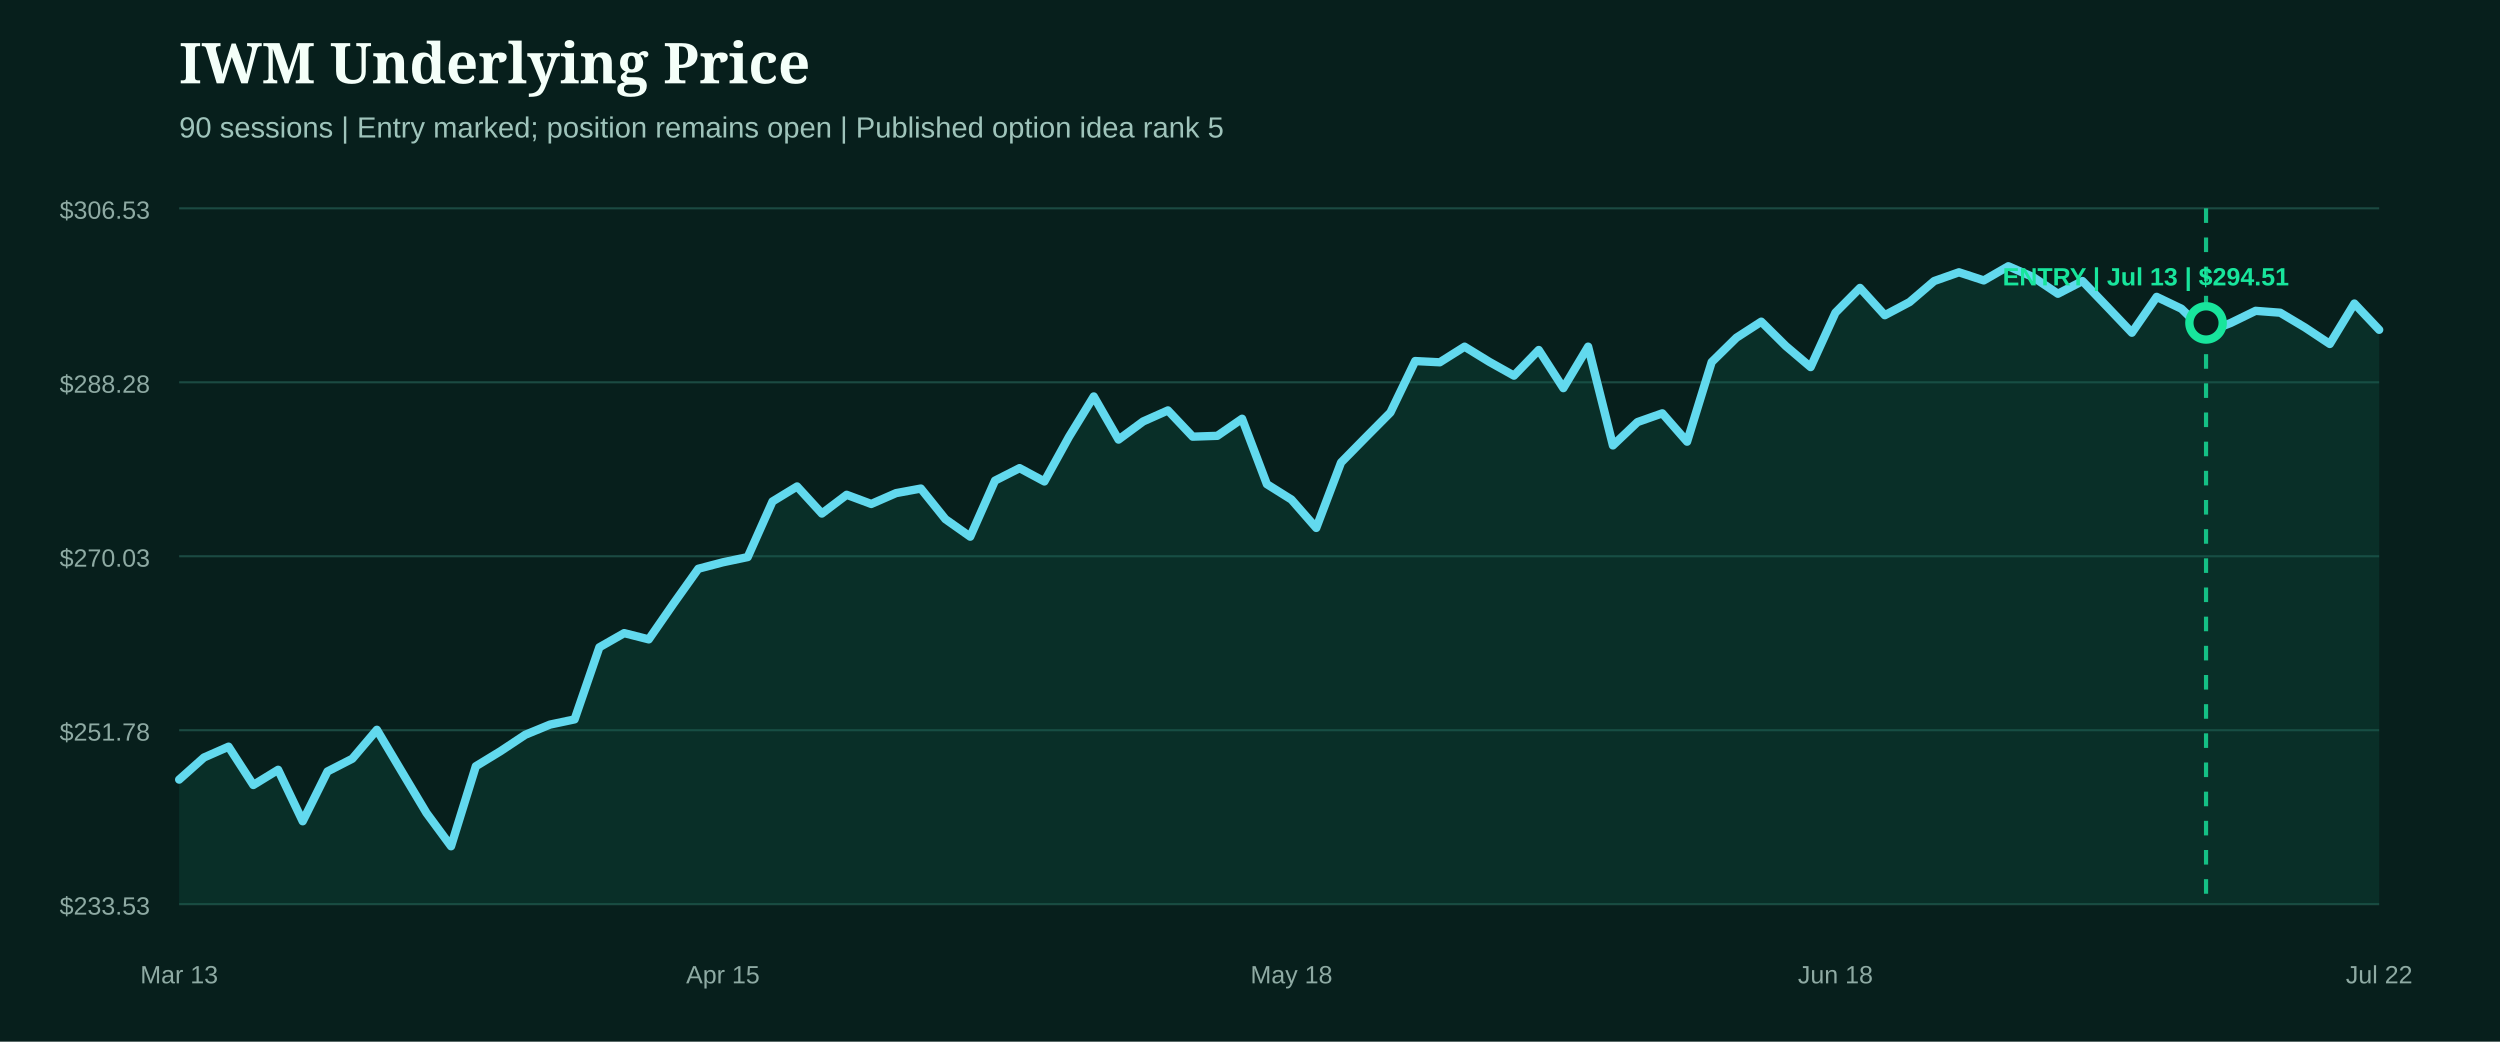
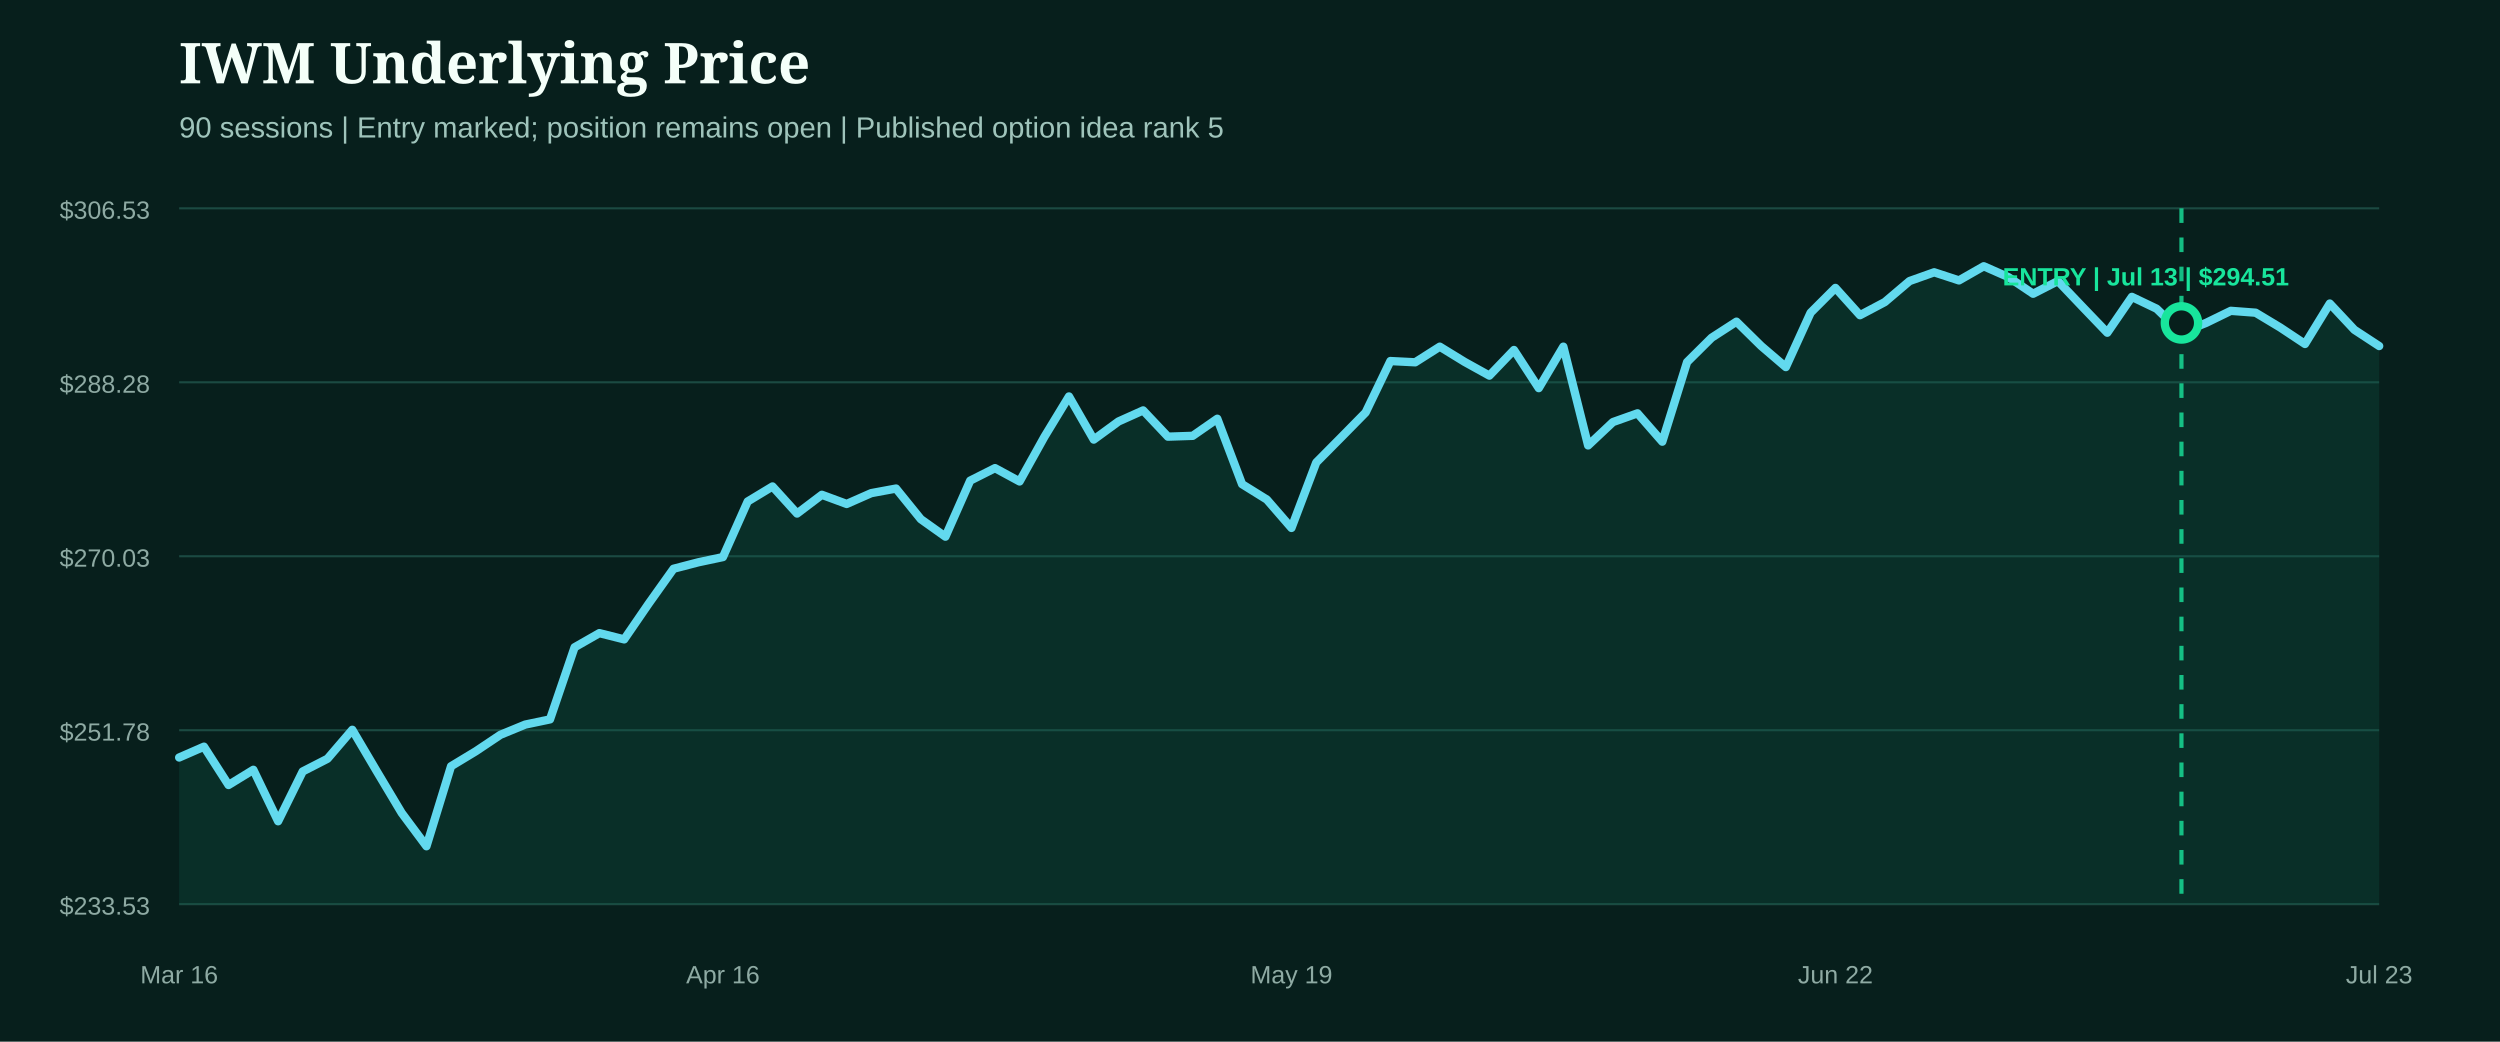
<svg xmlns="http://www.w3.org/2000/svg" width="1200" height="500" viewBox="0 0 1200 500" role="img" aria-label="IWM underlying price from entry">
  <rect width="1200" height="500" fill="#071f1c" />
  <style>.head{fill:#f4fff9;font:800 27px Georgia,serif}.sub{fill:#9fc4bb;font:14px Arial,sans-serif}.axis{fill:#8eaaa3;font:12px Arial,sans-serif}.marker{font:800 12px Arial,sans-serif}</style>
  <text x="86" y="40" class="head">IWM Underlying Price</text>
  <text x="86" y="66" class="sub">90 sessions | Entry marked; position remains open | Published option idea rank 5</text>
  <line x1="86" x2="1142" y1="100.0" y2="100.0" stroke="#1b4a42" stroke-width="1" />
  <text x="72" y="105.0" text-anchor="end" class="axis">$306.53</text>
  <line x1="86" x2="1142" y1="183.5" y2="183.5" stroke="#1b4a42" stroke-width="1" />
  <text x="72" y="188.5" text-anchor="end" class="axis">$288.28</text>
  <line x1="86" x2="1142" y1="267.0" y2="267.0" stroke="#1b4a42" stroke-width="1" />
  <text x="72" y="272.0" text-anchor="end" class="axis">$270.03</text>
  <line x1="86" x2="1142" y1="350.5" y2="350.5" stroke="#1b4a42" stroke-width="1" />
  <text x="72" y="355.5" text-anchor="end" class="axis">$251.78</text>
  <line x1="86" x2="1142" y1="434.0" y2="434.0" stroke="#1b4a42" stroke-width="1" />
  <text x="72" y="439.0" text-anchor="end" class="axis">$233.53</text>
-   <path d="M86.0,374.2 L97.9,363.6 L109.7,358.4 L121.6,376.8 L133.5,369.5 L145.3,394.2 L157.2,370.3 L169.1,364.2 L180.9,350.3 L192.8,370.3 L204.7,390.2 L216.5,406.2 L228.4,367.8 L240.2,360.6 L252.1,352.7 L264.0,347.8 L275.8,345.3 L287.7,310.7 L299.6,303.9 L311.4,306.9 L323.3,289.7 L335.2,273.0 L347.0,269.9 L358.9,267.4 L370.8,240.7 L382.6,233.5 L394.5,246.5 L406.4,237.5 L418.2,241.9 L430.1,236.7 L442.0,234.5 L453.8,249.2 L465.7,257.6 L477.6,230.7 L489.4,224.7 L501.3,231.1 L513.1,209.7 L525.0,190.3 L536.9,211.0 L548.7,202.3 L560.6,197.0 L572.5,209.6 L584.3,209.2 L596.2,201.0 L608.1,232.4 L619.9,239.8 L631.8,253.4 L643.7,222.0 L655.5,210.0 L667.4,198.0 L679.3,173.3 L691.1,173.9 L703.0,166.4 L714.9,173.7 L726.7,180.3 L738.6,168.0 L750.4,186.3 L762.3,166.4 L774.2,213.8 L786.0,202.6 L797.9,198.4 L809.8,212.0 L821.6,173.8 L833.5,162.1 L845.4,154.4 L857.2,166.1 L869.1,176.2 L881.0,150.1 L892.8,138.2 L904.7,151.3 L916.6,145.0 L928.4,134.9 L940.3,130.7 L952.2,134.6 L964.0,127.8 L975.9,133.0 L987.8,141.0 L999.6,134.9 L1011.5,147.3 L1023.3,159.7 L1035.2,142.5 L1047.1,148.2 L1058.9,159.7 L1070.8,155.0 L1082.7,149.2 L1094.5,150.1 L1106.4,157.2 L1118.3,165.1 L1130.1,145.7 L1142.0,158.3 L1142.0,434.0 L86.0,434.0 Z" fill="#0f5949" opacity="0.28" />
-   <path d="M86.0,374.2 L97.9,363.6 L109.7,358.4 L121.6,376.8 L133.5,369.5 L145.3,394.2 L157.2,370.3 L169.1,364.2 L180.9,350.3 L192.8,370.3 L204.7,390.2 L216.5,406.2 L228.4,367.8 L240.2,360.6 L252.1,352.7 L264.0,347.8 L275.8,345.3 L287.7,310.7 L299.6,303.9 L311.4,306.9 L323.3,289.7 L335.2,273.0 L347.0,269.9 L358.9,267.4 L370.8,240.7 L382.6,233.5 L394.5,246.5 L406.4,237.5 L418.2,241.9 L430.1,236.7 L442.0,234.5 L453.8,249.2 L465.7,257.6 L477.6,230.7 L489.4,224.7 L501.3,231.1 L513.1,209.7 L525.0,190.3 L536.9,211.0 L548.7,202.3 L560.6,197.0 L572.5,209.6 L584.3,209.2 L596.2,201.0 L608.1,232.4 L619.9,239.8 L631.8,253.4 L643.7,222.0 L655.5,210.0 L667.4,198.0 L679.3,173.3 L691.1,173.9 L703.0,166.4 L714.9,173.7 L726.7,180.3 L738.6,168.0 L750.4,186.3 L762.3,166.4 L774.2,213.8 L786.0,202.6 L797.9,198.4 L809.8,212.0 L821.6,173.8 L833.5,162.1 L845.4,154.4 L857.2,166.1 L869.1,176.2 L881.0,150.1 L892.8,138.2 L904.7,151.3 L916.6,145.0 L928.4,134.9 L940.3,130.7 L952.2,134.6 L964.0,127.8 L975.9,133.0 L987.8,141.0 L999.6,134.9 L1011.5,147.3 L1023.3,159.7 L1035.2,142.5 L1047.1,148.2 L1058.9,159.7 L1070.8,155.0 L1082.7,149.2 L1094.5,150.1 L1106.4,157.2 L1118.3,165.1 L1130.1,145.7 L1142.0,158.3" fill="none" stroke="#62d9ee" stroke-width="4" stroke-linecap="round" stroke-linejoin="round" />
+   <path d="M86.0,363.6 L97.9,358.4 L109.7,376.8 L121.6,369.5 L133.5,394.2 L145.3,370.3 L157.2,364.2 L169.1,350.3 L180.9,370.3 L192.8,390.2 L204.7,406.2 L216.5,367.8 L228.4,360.6 L240.2,352.7 L252.1,347.8 L264.0,345.3 L275.8,310.7 L287.7,303.9 L299.6,306.9 L311.4,289.7 L323.3,273.0 L335.2,269.9 L347.0,267.4 L358.9,240.7 L370.8,233.5 L382.6,246.5 L394.5,237.5 L406.4,241.9 L418.2,236.7 L430.1,234.5 L442.0,249.2 L453.8,257.6 L465.7,230.7 L477.6,224.7 L489.4,231.1 L501.3,209.7 L513.1,190.3 L525.0,211.0 L536.9,202.3 L548.7,197.0 L560.6,209.6 L572.5,209.2 L584.3,201.0 L596.2,232.4 L608.1,239.8 L619.9,253.4 L631.8,222.0 L643.7,210.0 L655.5,198.0 L667.4,173.3 L679.3,173.9 L691.1,166.4 L703.0,173.7 L714.9,180.3 L726.7,168.0 L738.6,186.3 L750.4,166.4 L762.3,213.8 L774.2,202.6 L786.0,198.4 L797.9,212.0 L809.8,173.8 L821.6,162.1 L833.5,154.4 L845.4,166.1 L857.2,176.2 L869.1,150.1 L881.0,138.2 L892.8,151.3 L904.7,145.0 L916.6,134.9 L928.4,130.7 L940.3,134.6 L952.2,127.8 L964.0,133.0 L975.9,141.0 L987.8,134.9 L999.6,147.3 L1011.5,159.7 L1023.3,142.5 L1035.2,148.2 L1047.1,159.7 L1058.9,155.0 L1070.8,149.2 L1082.7,150.1 L1094.5,157.2 L1106.4,165.1 L1118.3,145.7 L1130.1,158.3 L1142.0,166.1 L1142.0,434.0 L86.0,434.0 Z" fill="#0f5949" opacity="0.28" />
+   <path d="M86.0,363.6 L97.9,358.4 L109.7,376.8 L121.6,369.5 L133.5,394.2 L145.3,370.3 L157.2,364.2 L169.1,350.3 L180.9,370.3 L192.8,390.2 L204.7,406.2 L216.5,367.8 L228.4,360.6 L240.2,352.7 L252.1,347.8 L264.0,345.3 L275.8,310.7 L287.7,303.9 L299.6,306.9 L311.4,289.7 L323.3,273.0 L335.2,269.9 L347.0,267.4 L358.9,240.7 L370.8,233.5 L382.6,246.5 L394.5,237.5 L406.4,241.9 L418.2,236.7 L430.1,234.5 L442.0,249.2 L453.8,257.6 L465.7,230.7 L477.6,224.7 L489.4,231.1 L501.3,209.7 L513.1,190.3 L525.0,211.0 L536.9,202.3 L548.7,197.0 L560.6,209.6 L572.5,209.2 L584.3,201.0 L596.2,232.4 L608.1,239.8 L619.9,253.4 L631.8,222.0 L643.7,210.0 L655.5,198.0 L667.4,173.3 L679.3,173.9 L691.1,166.4 L703.0,173.7 L714.9,180.3 L726.7,168.0 L738.6,186.3 L750.4,166.4 L762.3,213.8 L774.2,202.6 L786.0,198.4 L797.9,212.0 L809.8,173.8 L821.6,162.1 L833.5,154.4 L845.4,166.1 L857.2,176.2 L869.1,150.1 L881.0,138.2 L892.8,151.3 L904.7,145.0 L916.6,134.9 L928.4,130.7 L940.3,134.6 L952.2,127.8 L964.0,133.0 L975.9,141.0 L987.8,134.9 L999.6,147.3 L1011.5,159.7 L1023.3,142.5 L1035.2,148.2 L1047.1,159.7 L1058.9,155.0 L1070.8,149.2 L1082.7,150.1 L1094.5,157.2 L1106.4,165.1 L1118.3,145.7 L1130.1,158.3 L1142.0,166.1" fill="none" stroke="#62d9ee" stroke-width="4" stroke-linecap="round" stroke-linejoin="round" />
  <g>
-     <line x1="1058.9" x2="1058.9" y1="100" y2="434" stroke="#18e59c" stroke-width="2" stroke-dasharray="7 7" opacity="0.8" />
-     <circle cx="1058.9" cy="155.0" r="8" fill="#071f1c" stroke="#18e59c" stroke-width="4" />
+     <line x1="1047.1" x2="1047.1" y1="100" y2="434" stroke="#18e59c" stroke-width="2" stroke-dasharray="7 7" opacity="0.8" />
+     <circle cx="1047.1" cy="155.0" r="8" fill="#071f1c" stroke="#18e59c" stroke-width="4" />
    <text x="1030.0" y="137.0" text-anchor="middle" class="marker" fill="#18e59c">ENTRY | Jul 13 | $294.51</text>
  </g>
-   <text x="86.0" y="472" text-anchor="middle" class="axis">Mar 13</text>
-   <text x="347.0" y="472" text-anchor="middle" class="axis">Apr 15</text>
-   <text x="619.9" y="472" text-anchor="middle" class="axis">May 18</text>
-   <text x="881.0" y="472" text-anchor="middle" class="axis">Jun 18</text>
-   <text x="1142.0" y="472" text-anchor="middle" class="axis">Jul 22</text>
+   <text x="86.0" y="472" text-anchor="middle" class="axis">Mar 16</text>
+   <text x="347.0" y="472" text-anchor="middle" class="axis">Apr 16</text>
+   <text x="619.9" y="472" text-anchor="middle" class="axis">May 19</text>
+   <text x="881.0" y="472" text-anchor="middle" class="axis">Jun 22</text>
+   <text x="1142.0" y="472" text-anchor="middle" class="axis">Jul 23</text>
</svg>
